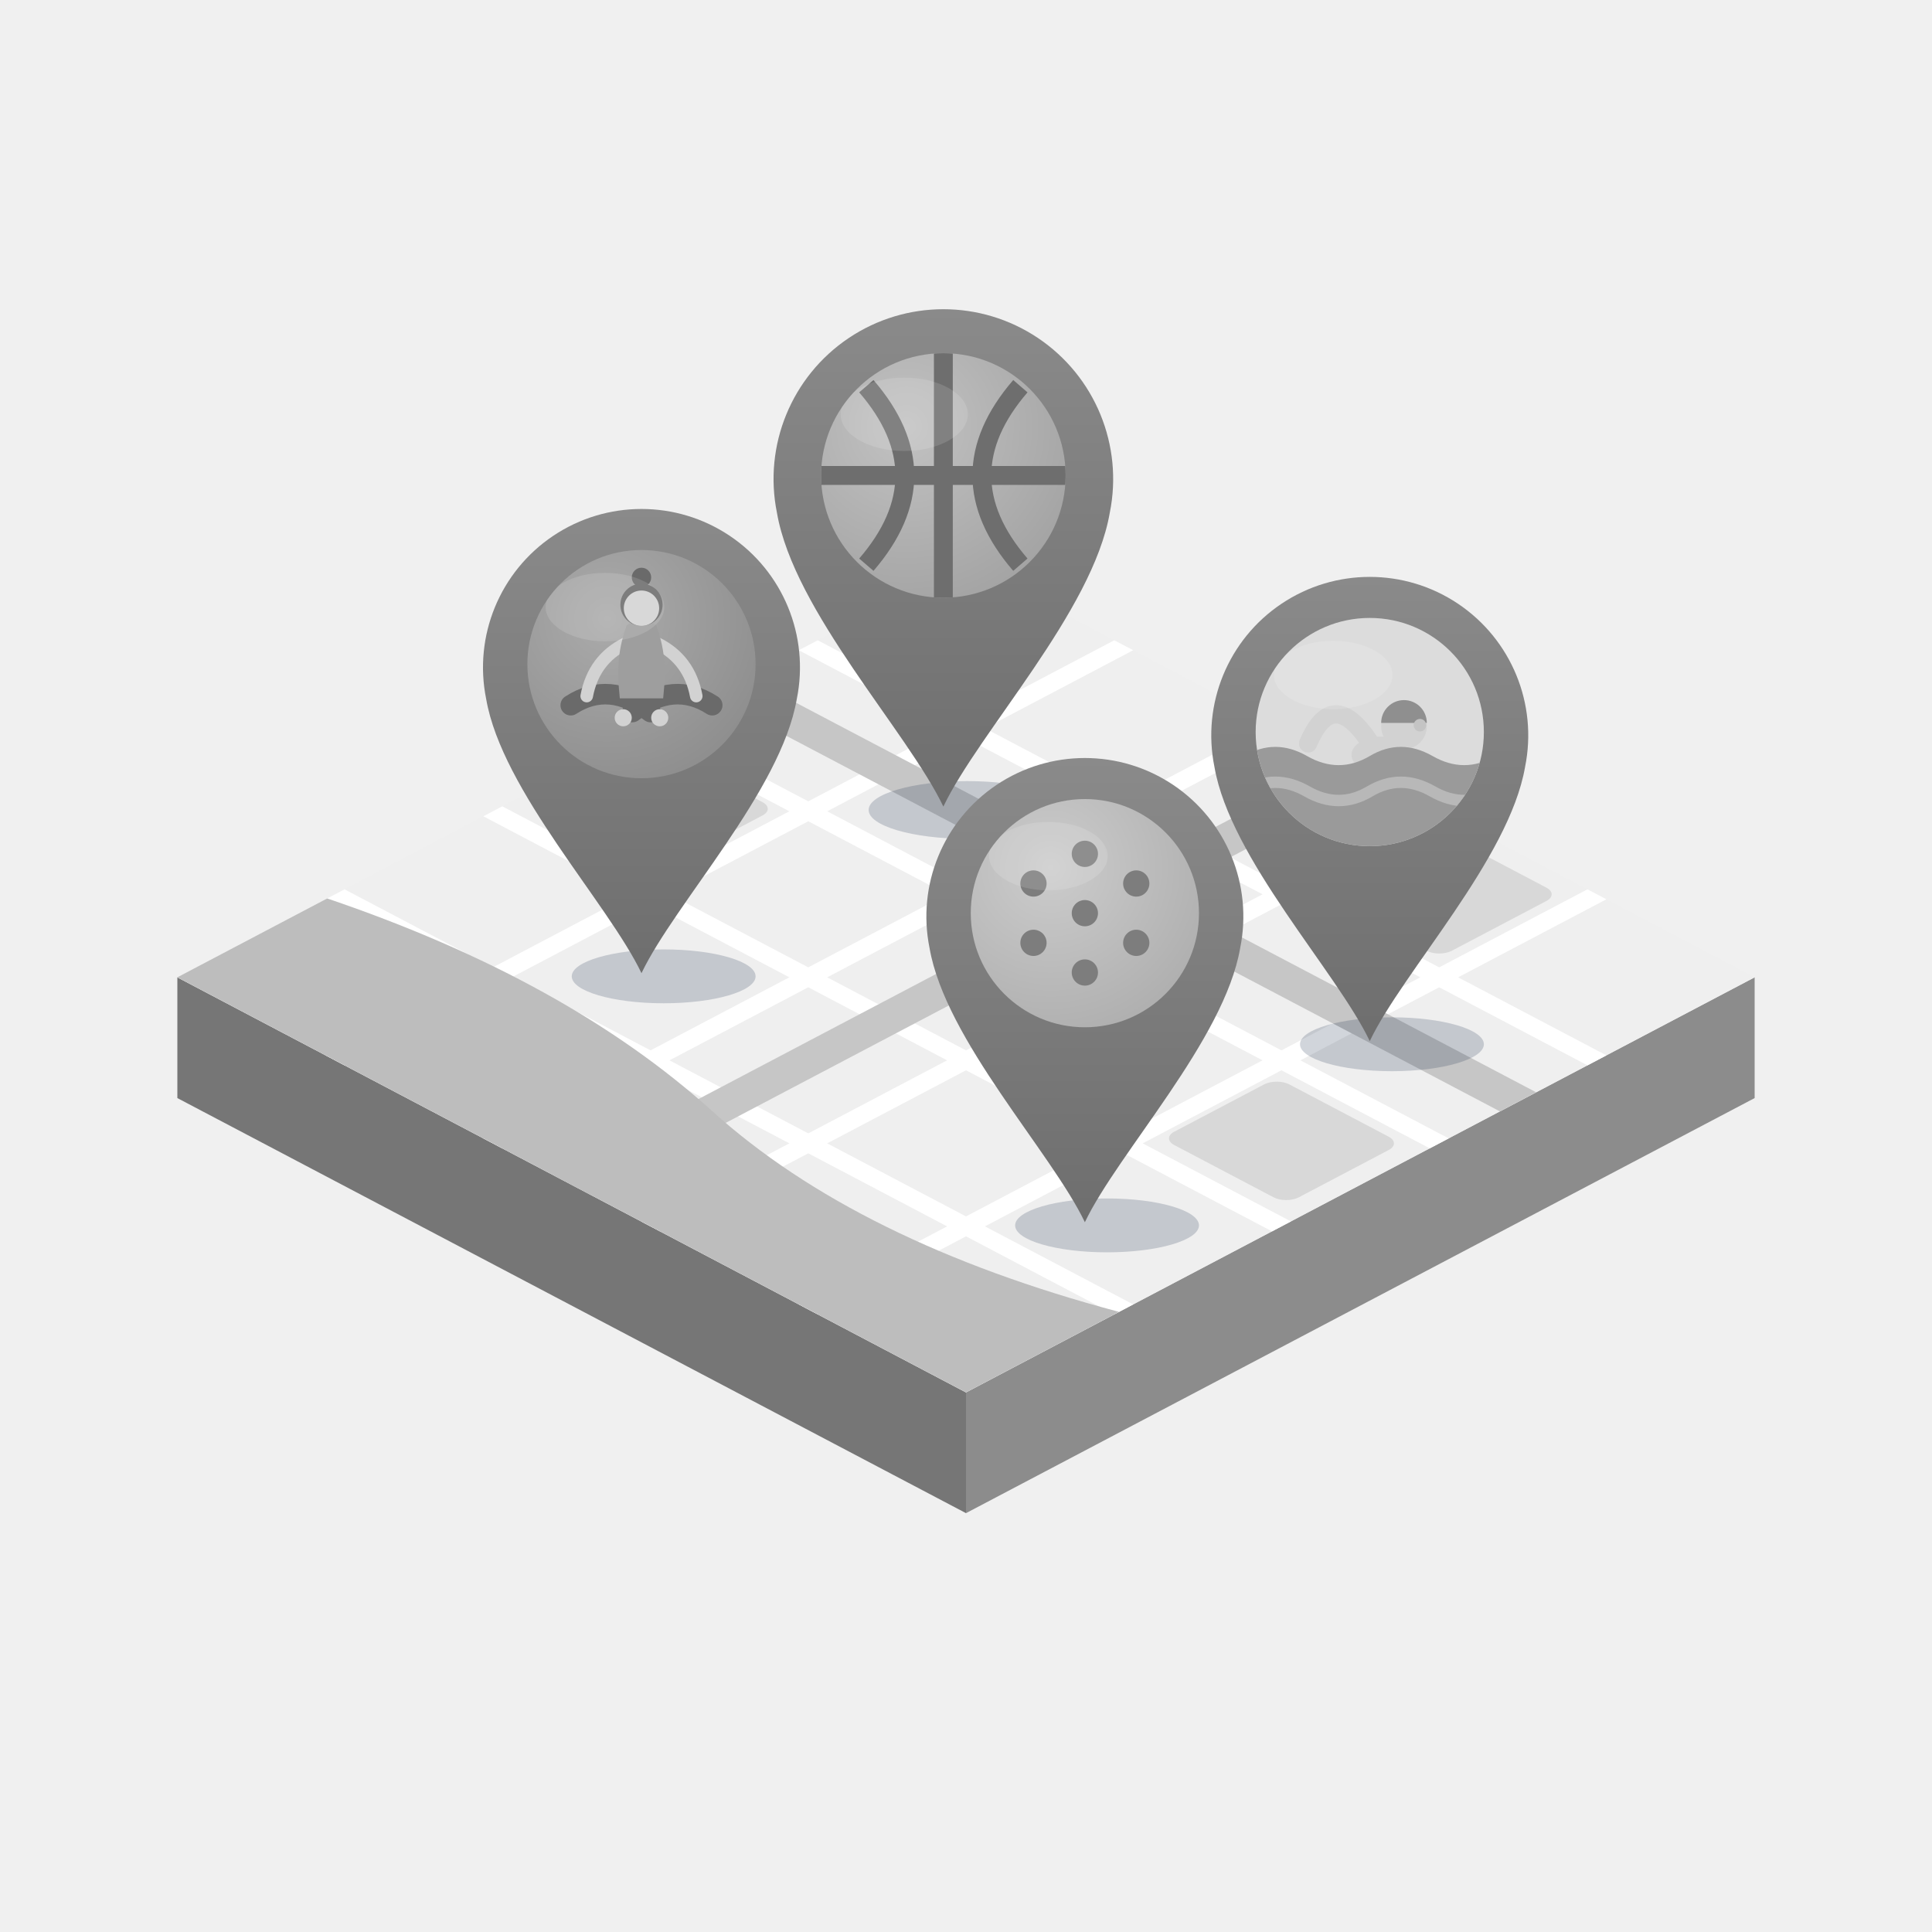
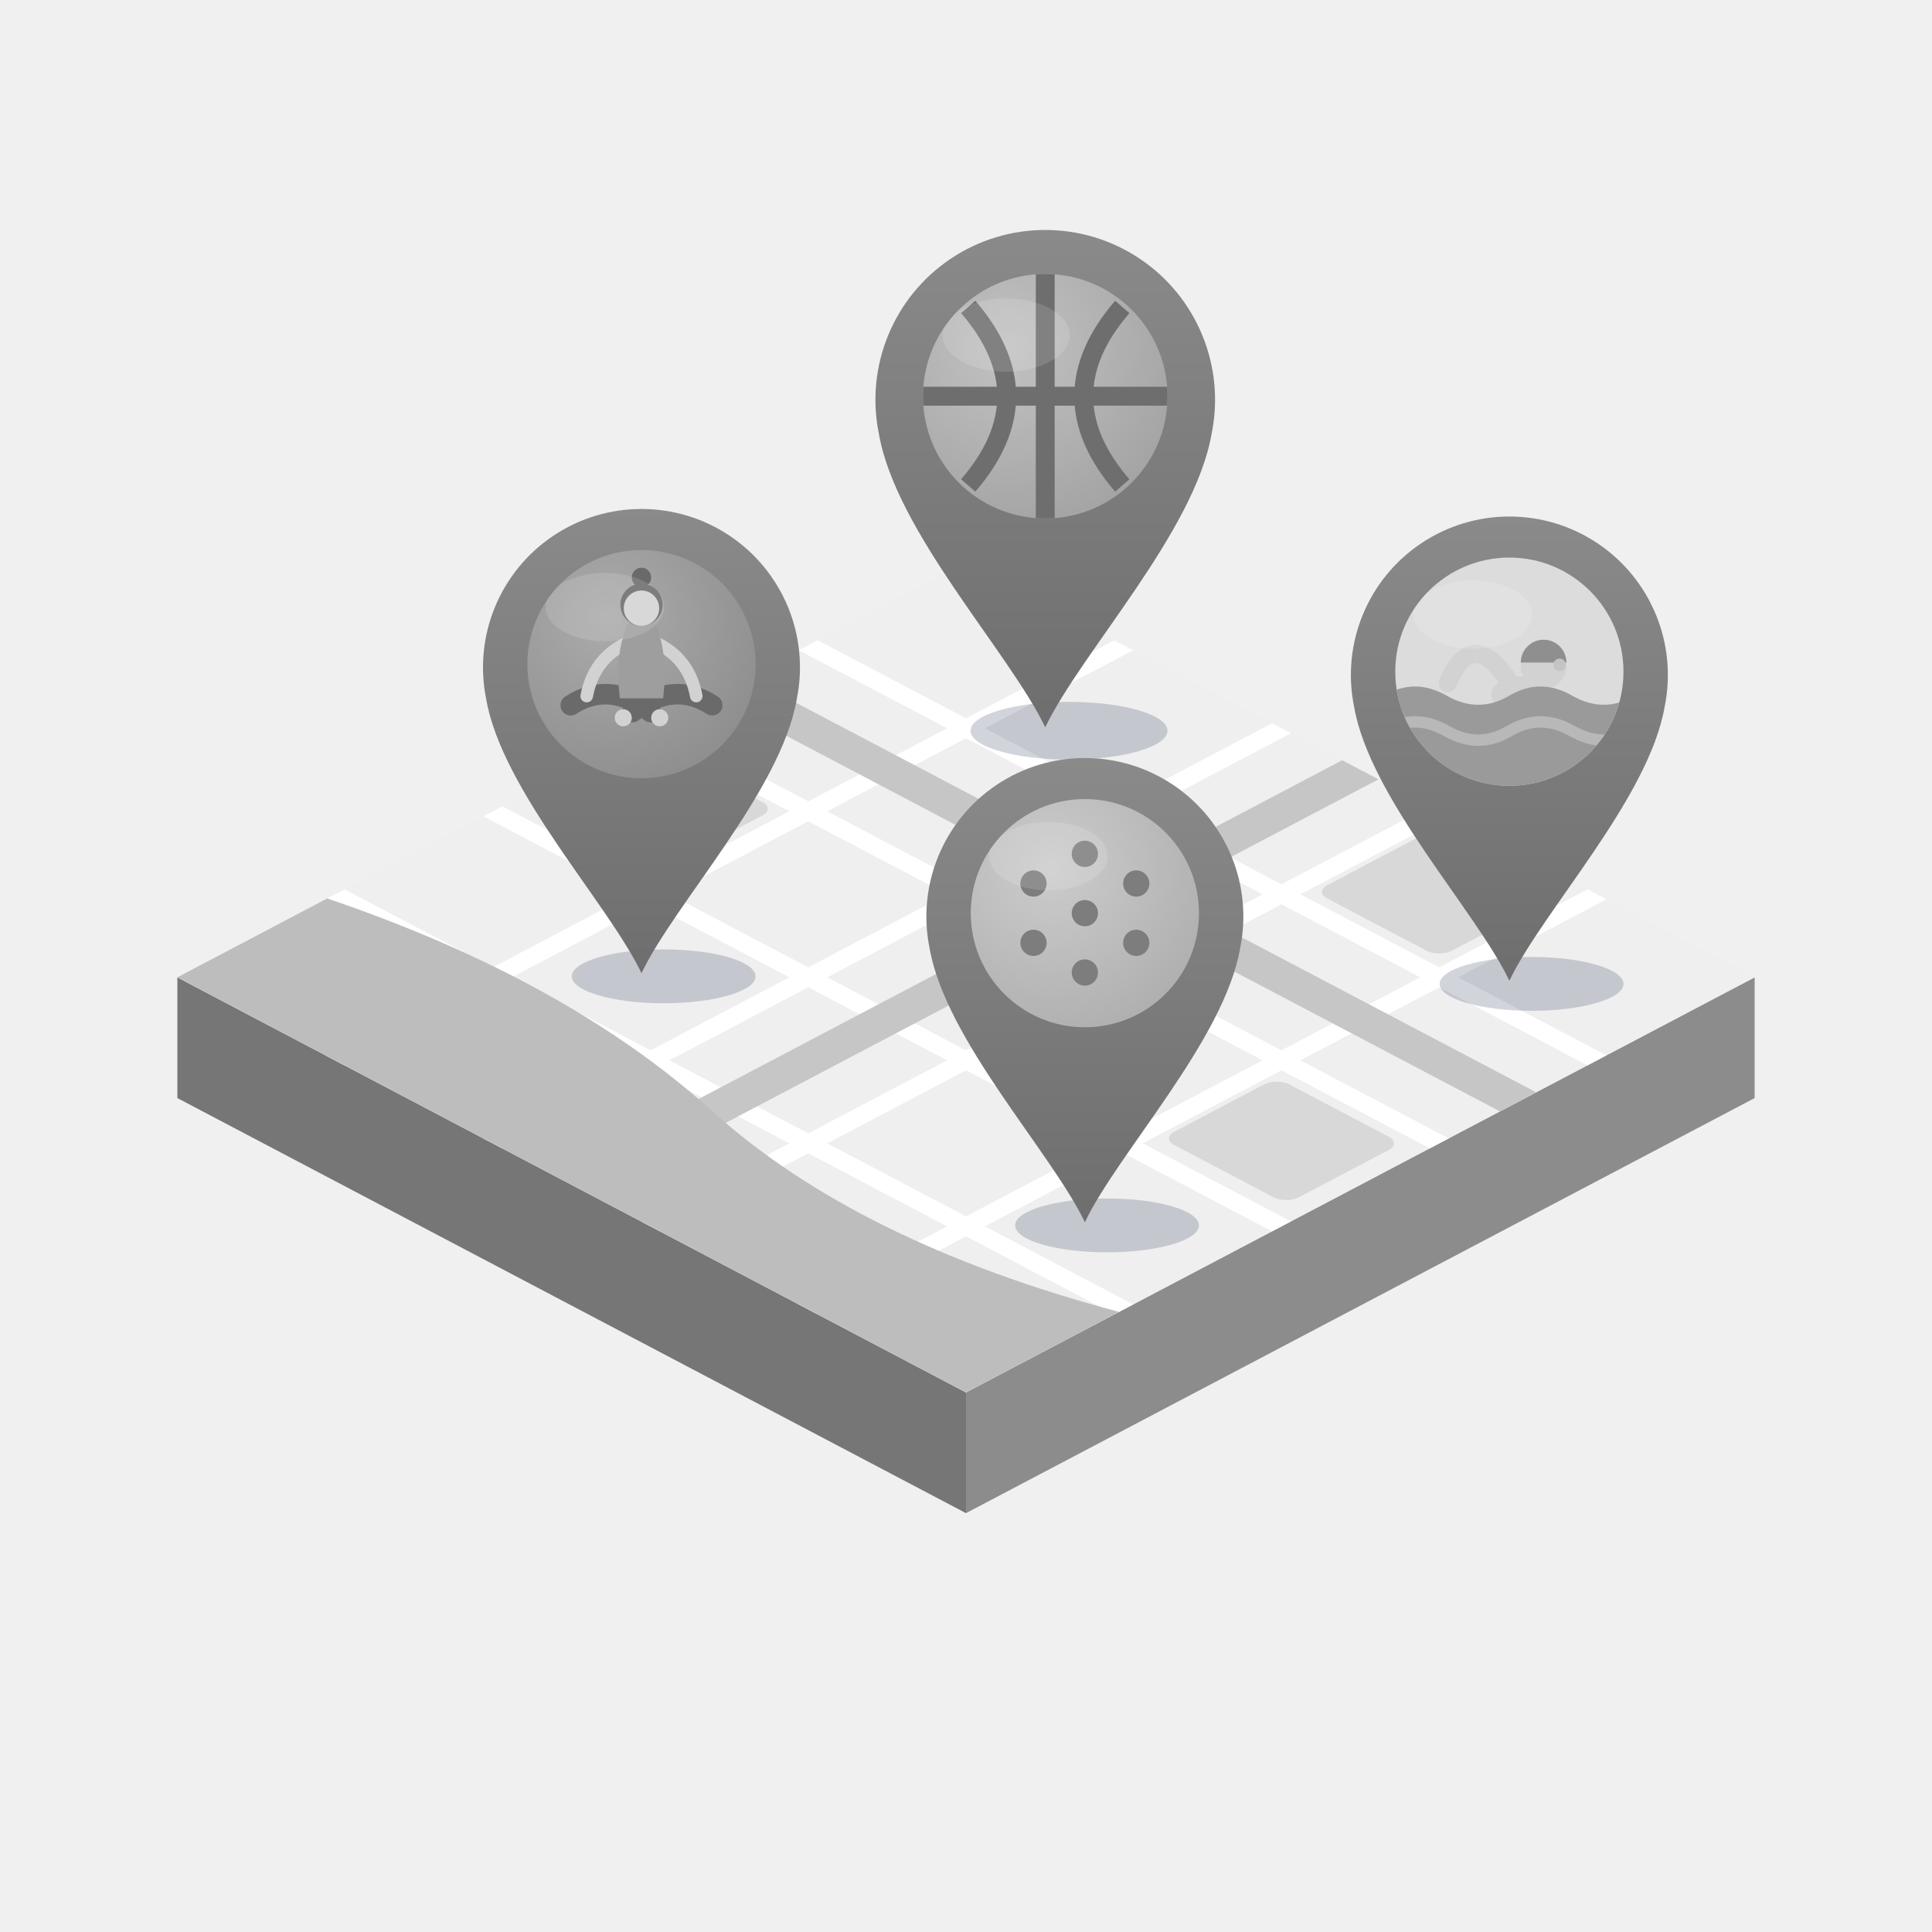
<svg xmlns="http://www.w3.org/2000/svg" width="1024" height="1024" viewBox="0 0 1024 1024">
  <g transform="translate(0.0 0.0) scale(1.0)">
    <polygon points="94,518 512,738 512,802 94,582" fill="#767676" />
    <polygon points="512,738 930,518 930,582 512,802" fill="#8C8C8C" />
    <defs>
      <clipPath id="mapClip">
        <rect width="1000" height="1000" />
      </clipPath>
    </defs>
    <g transform="matrix(0.418 0.22 -0.418 0.22 512 298)" clip-path="url(#mapClip)">
      <rect width="1000" height="1000" fill="#EFEFEF" />
      <g stroke="#FFFFFF" stroke-width="24" fill="none">
        <path d="M 200 0 L 200 1000" />
        <path d="M 400 0 L 400 1000" />
        <path d="M 600 0 L 600 1000" />
        <path d="M 800 0 L 800 1000" />
        <path d="M 0 200 L 1000 200" />
        <path d="M 0 400 L 1000 400" />
        <path d="M 0 600 L 1000 600" />
        <path d="M 0 800 L 1000 800" />
      </g>
      <rect x="618" y="24" width="158" height="152" rx="16" fill="#D8D8D8" />
      <rect x="24" y="418" width="152" height="158" rx="16" fill="#D8D8D8" />
      <rect x="818" y="424" width="158" height="146" rx="16" fill="#D8D8D8" />
      <g stroke="#C6C6C6" stroke-width="46" fill="none">
        <path d="M 500 0 L 500 1000" />
        <path d="M 0 300 L 1000 300" />
      </g>
      <path d="M 0 810 Q 250 756 500 822 T 1000 806 L 1000 1000 L 0 1000 Z" fill="#BDBDBD" />
    </g>
-     <ellipse cx="512.6" cy="429.3" rx="52.2" ry="15.3" fill="#1B2B4A" opacity="0.20" />
+     <ellipse cx="566.6" cy="387.3" rx="52.2" ry="15.3" fill="#1B2B4A" opacity="0.20" />
    <ellipse cx="351.76" cy="517.48" rx="48.72" ry="14.28" fill="#1B2B4A" opacity="0.20" />
-     <ellipse cx="737.76" cy="553.48" rx="48.72" ry="14.28" fill="#1B2B4A" opacity="0.20" />
+     <ellipse cx="811.76" cy="521.48" rx="48.72" ry="14.28" fill="#1B2B4A" opacity="0.20" />
    <ellipse cx="586.76" cy="649.48" rx="48.72" ry="14.28" fill="#1B2B4A" opacity="0.20" />
    <defs>
-       <linearGradient id="pinGradgray500252" x1="0" y1="0" x2="0" y2="1">
+       <linearGradient id="pinGradgray554210" x1="0" y1="0" x2="0" y2="1">
        <stop offset="0" stop-color="#8A8A8A" />
        <stop offset="1" stop-color="#6E6E6E" />
      </linearGradient>
    </defs>
-     <path d="M 500 427.5                C 481.1 387.9 420.8 324.0 411.8 271.8                A 90 90 0 1 1 588.2 271.8                C 579.2 324.0 518.9 387.9 500 427.5 Z" fill="url(#pinGradgray500252)" />
+     <path d="M 554 385.5                C 535.1 345.9 474.8 282.0 465.8 229.8                A 90 90 0 1 1 642.2 229.8                C 633.2 282.0 572.9 345.9 554 385.5 Z" fill="url(#pinGradgray554210)" />
    <defs>
-       <radialGradient id="ballGrad500252" cx="0.35" cy="0.3" r="1">
+       <radialGradient id="ballGrad554210" cx="0.35" cy="0.3" r="1">
        <stop offset="0" stop-color="#C2C2C2" />
        <stop offset="1" stop-color="#9A9A9A" />
      </radialGradient>
-       <clipPath id="ballClip500252">
-         <circle cx="500" cy="252" r="64.8" />
+       <clipPath id="ballClip554210">
+         <circle cx="554" cy="210" r="64.8" />
      </clipPath>
    </defs>
-     <circle cx="500" cy="252" r="64.8" fill="url(#ballGrad500252)" />
-     <g stroke="#6E6E6E" stroke-width="10" fill="none" clip-path="url(#ballClip500252)">
-       <path d="M 500 187.2 L 500 316.8" />
-       <path d="M 435.2 252 L 564.8 252" />
-       <path d="M 459.176 204.696 Q 500 252 459.176 299.304" />
-       <path d="M 540.824 204.696 Q 500 252 540.824 299.304" />
+     <circle cx="554" cy="210" r="64.8" fill="url(#ballGrad554210)" />
+     <g stroke="#6E6E6E" stroke-width="10" fill="none" clip-path="url(#ballClip554210)">
+       <path d="M 554 145.2 L 554 274.8" />
+       <path d="M 489.2 210 L 618.8 210" />
+       <path d="M 513.176 162.696 Q 554 210 513.176 257.304" />
+       <path d="M 594.824 162.696 Q 554 210 594.824 257.304" />
    </g>
    <defs>
-       <clipPath id="discClip500252">
-         <circle cx="500" cy="252" r="64.8" />
+       <clipPath id="discClip554210">
+         <circle cx="554" cy="210" r="64.8" />
      </clipPath>
    </defs>
-     <ellipse cx="479.264" cy="219.6" rx="33.696" ry="19.44" fill="#FFFFFF" opacity="0.13" clip-path="url(#discClip500252)" />
+     <ellipse cx="533.264" cy="177.6" rx="33.696" ry="19.44" fill="#FFFFFF" opacity="0.13" clip-path="url(#discClip554210)" />
    <defs>
      <linearGradient id="pinGradgray340352" x1="0" y1="0" x2="0" y2="1">
        <stop offset="0" stop-color="#8A8A8A" />
        <stop offset="1" stop-color="#6E6E6E" />
      </linearGradient>
    </defs>
    <path d="M 340 515.8                C 322.36 478.84 266.08 419.2 257.68 370.48                A 84 84 0 1 1 422.32 370.48                C 413.92 419.2 357.64 478.84 340 515.8 Z" fill="url(#pinGradgray340352)" />
    <defs>
      <radialGradient id="yog340352" cx="0.35" cy="0.3" r="1">
        <stop offset="0" stop-color="#ABABAB" />
        <stop offset="1" stop-color="#858585" />
      </radialGradient>
    </defs>
    <circle cx="340" cy="352" r="60.48" fill="url(#yog340352)" />
    <g>
      <path d="M 302.502 373.773 Q 323.066 360.467 344.838 377.402" stroke="#6A6A6A" stroke-width="10.886" fill="none" stroke-linecap="round" />
      <path d="M 377.498 373.773 Q 356.934 360.467 335.162 377.402" stroke="#6A6A6A" stroke-width="10.886" fill="none" stroke-linecap="round" />
      <circle cx="330.323" cy="380.426" r="4.536" fill="#D2D2D2" />
      <circle cx="349.677" cy="380.426" r="4.536" fill="#D2D2D2" />
      <path d="M 331.533 341.114 Q 314.598 349.581 310.97 368.934" stroke="#D2D2D2" stroke-width="6.653" fill="none" stroke-linecap="round" />
      <path d="M 348.467 341.114 Q 365.402 349.581 369.03 368.934" stroke="#D2D2D2" stroke-width="6.653" fill="none" stroke-linecap="round" />
      <path d="M 332.138 331.437                  C 327.904 343.533 326.694 353.21 328.509 370.144                  L 351.491 370.144                  C 353.306 353.21 352.096 343.533 347.862 331.437                  Q 340 326.598 332.138 331.437 Z" fill="#9E9E9E" />
      <circle cx="340" cy="320.55" r="11.189" fill="#6A6A6A" />
      <circle cx="340" cy="306.035" r="5.141" fill="#6A6A6A" />
      <circle cx="340" cy="322.365" r="9.374" fill="#D2D2D2" />
    </g>
    <defs>
      <clipPath id="discClip340352">
        <circle cx="340" cy="352" r="60.48" />
      </clipPath>
    </defs>
    <ellipse cx="320.646" cy="321.76" rx="31.45" ry="18.144" fill="#FFFFFF" opacity="0.13" clip-path="url(#discClip340352)" />
    <defs>
-       <linearGradient id="pinGradgray726388" x1="0" y1="0" x2="0" y2="1">
+       <linearGradient id="pinGradgray800356" x1="0" y1="0" x2="0" y2="1">
        <stop offset="0" stop-color="#8A8A8A" />
        <stop offset="1" stop-color="#6E6E6E" />
      </linearGradient>
    </defs>
-     <path d="M 726 551.8                C 708.36 514.84 652.08 455.2 643.68 406.48                A 84 84 0 1 1 808.32 406.48                C 799.92 455.2 743.64 514.84 726 551.8 Z" fill="url(#pinGradgray726388)" />
+     <path d="M 800 519.8                C 782.36 482.84 726.08 423.2 717.68 374.48                A 84 84 0 1 1 882.32 374.48                C 873.92 423.2 817.64 482.84 800 519.8 Z" fill="url(#pinGradgray800356)" />
    <defs>
-       <clipPath id="swmClip726388">
-         <circle cx="726" cy="388" r="60.48" />
+       <clipPath id="swmClip800356">
+         <circle cx="800" cy="356" r="60.48" />
      </clipPath>
    </defs>
-     <circle cx="726" cy="388" r="60.48" fill="#DCDCDC" />
-     <g clip-path="url(#swmClip726388)">
-       <ellipse cx="732.048" cy="400.096" rx="15.725" ry="9.677" fill="#D2D2D2" />
-       <circle cx="744.144" cy="384.976" r="12.096" fill="#D2D2D2" />
-       <path d="M 732.048 383.162 A 12.096 12.096 0 0 1 756.24 383.162 Z" fill="#8F8F8F" />
-       <circle cx="752.611" cy="384.371" r="3.326" fill="#C4C4C4" />
-       <path d="M 727.21 395.258 Q 706.646 362.598 693.341 394.048" stroke="#D2D2D2" stroke-width="9.677" fill="none" stroke-linecap="round" />
-       <path d="M 659.472 400.701 q 16.33 -9.677 33.264 0 t 33.264 0 t 33.264 0 t 33.264 0 L 792.528 460.576 L 659.472 460.576 Z" fill="#9A9A9A" />
-       <path d="M 659.472 419.45 q 16.33 -9.677 33.264 0 t 33.264 0 t 33.264 0 t 33.264 0" stroke="#B8B8B8" stroke-width="6.048" fill="none" stroke-linecap="round" />
+     <circle cx="800" cy="356" r="60.48" fill="#DCDCDC" />
+     <g clip-path="url(#swmClip800356)">
+       <ellipse cx="806.048" cy="368.096" rx="15.725" ry="9.677" fill="#D2D2D2" />
+       <circle cx="818.144" cy="352.976" r="12.096" fill="#D2D2D2" />
+       <path d="M 806.048 351.162 A 12.096 12.096 0 0 1 830.24 351.162 Z" fill="#8F8F8F" />
+       <circle cx="826.611" cy="352.371" r="3.326" fill="#C4C4C4" />
+       <path d="M 801.21 363.258 Q 780.646 330.598 767.341 362.048" stroke="#D2D2D2" stroke-width="9.677" fill="none" stroke-linecap="round" />
+       <path d="M 733.472 368.701 q 16.33 -9.677 33.264 0 t 33.264 0 t 33.264 0 t 33.264 0 L 866.528 428.576 L 733.472 428.576 Z" fill="#9A9A9A" />
+       <path d="M 733.472 387.45 q 16.33 -9.677 33.264 0 t 33.264 0 t 33.264 0 t 33.264 0" stroke="#B8B8B8" stroke-width="6.048" fill="none" stroke-linecap="round" />
    </g>
    <defs>
-       <clipPath id="discClip726388">
-         <circle cx="726" cy="388" r="60.48" />
+       <clipPath id="discClip800356">
+         <circle cx="800" cy="356" r="60.48" />
      </clipPath>
    </defs>
-     <ellipse cx="706.646" cy="357.76" rx="31.45" ry="18.144" fill="#FFFFFF" opacity="0.13" clip-path="url(#discClip726388)" />
+     <ellipse cx="780.646" cy="325.76" rx="31.45" ry="18.144" fill="#FFFFFF" opacity="0.13" clip-path="url(#discClip800356)" />
    <defs>
      <linearGradient id="pinGradgray575484" x1="0" y1="0" x2="0" y2="1">
        <stop offset="0" stop-color="#8A8A8A" />
        <stop offset="1" stop-color="#6E6E6E" />
      </linearGradient>
    </defs>
    <path d="M 575 647.8                C 557.36 610.84 501.08 551.2 492.68 502.48                A 84 84 0 1 1 657.32 502.48                C 648.92 551.2 592.64 610.84 575 647.8 Z" fill="url(#pinGradgray575484)" />
    <defs>
      <radialGradient id="pkl575484" cx="0.35" cy="0.3" r="1">
        <stop offset="0" stop-color="#CCCCCC" />
        <stop offset="1" stop-color="#A6A6A6" />
      </radialGradient>
    </defs>
    <circle cx="575" cy="484" r="60.48" fill="url(#pkl575484)" />
    <circle cx="575" cy="484" r="6.955" fill="#7d7d7d" />
    <circle cx="575.0" cy="452.55" r="6.955" fill="#7d7d7d" />
    <circle cx="602.236" cy="468.275" r="6.955" fill="#7d7d7d" />
    <circle cx="602.236" cy="499.725" r="6.955" fill="#7d7d7d" />
    <circle cx="575.0" cy="515.45" r="6.955" fill="#7d7d7d" />
    <circle cx="547.764" cy="499.725" r="6.955" fill="#7d7d7d" />
    <circle cx="547.764" cy="468.275" r="6.955" fill="#7d7d7d" />
    <defs>
      <clipPath id="discClip575484">
        <circle cx="575" cy="484" r="60.48" />
      </clipPath>
    </defs>
    <ellipse cx="555.646" cy="453.76" rx="31.45" ry="18.144" fill="#FFFFFF" opacity="0.13" clip-path="url(#discClip575484)" />
  </g>
</svg>
